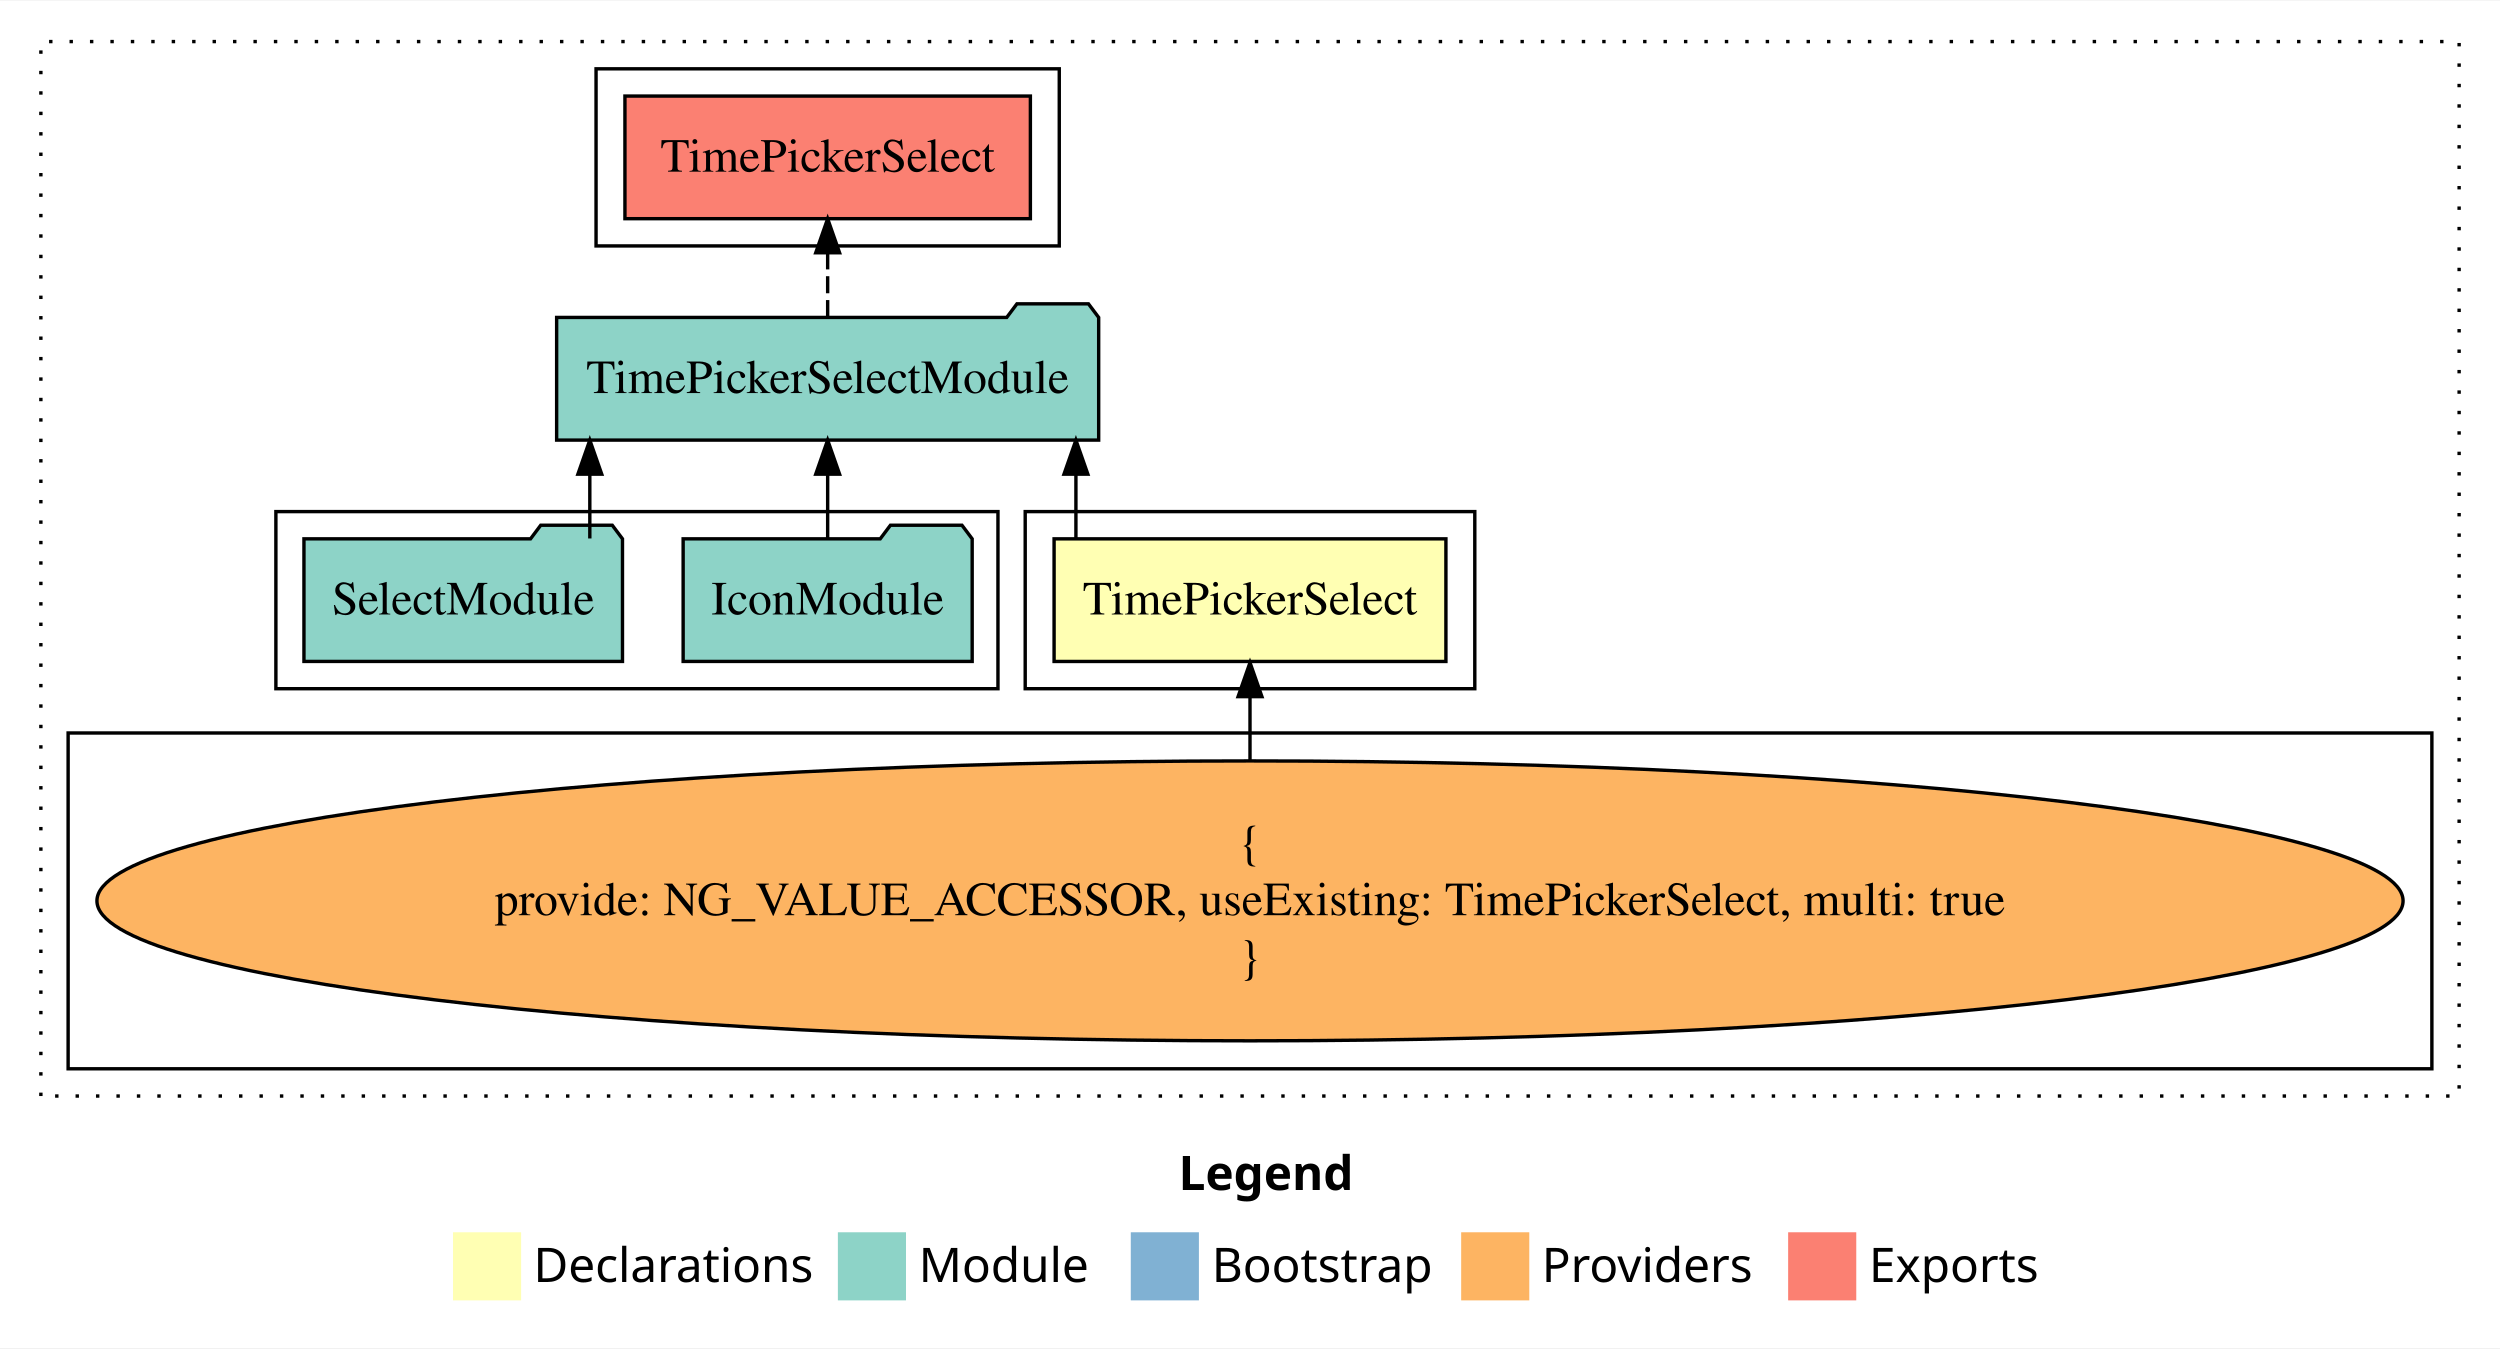
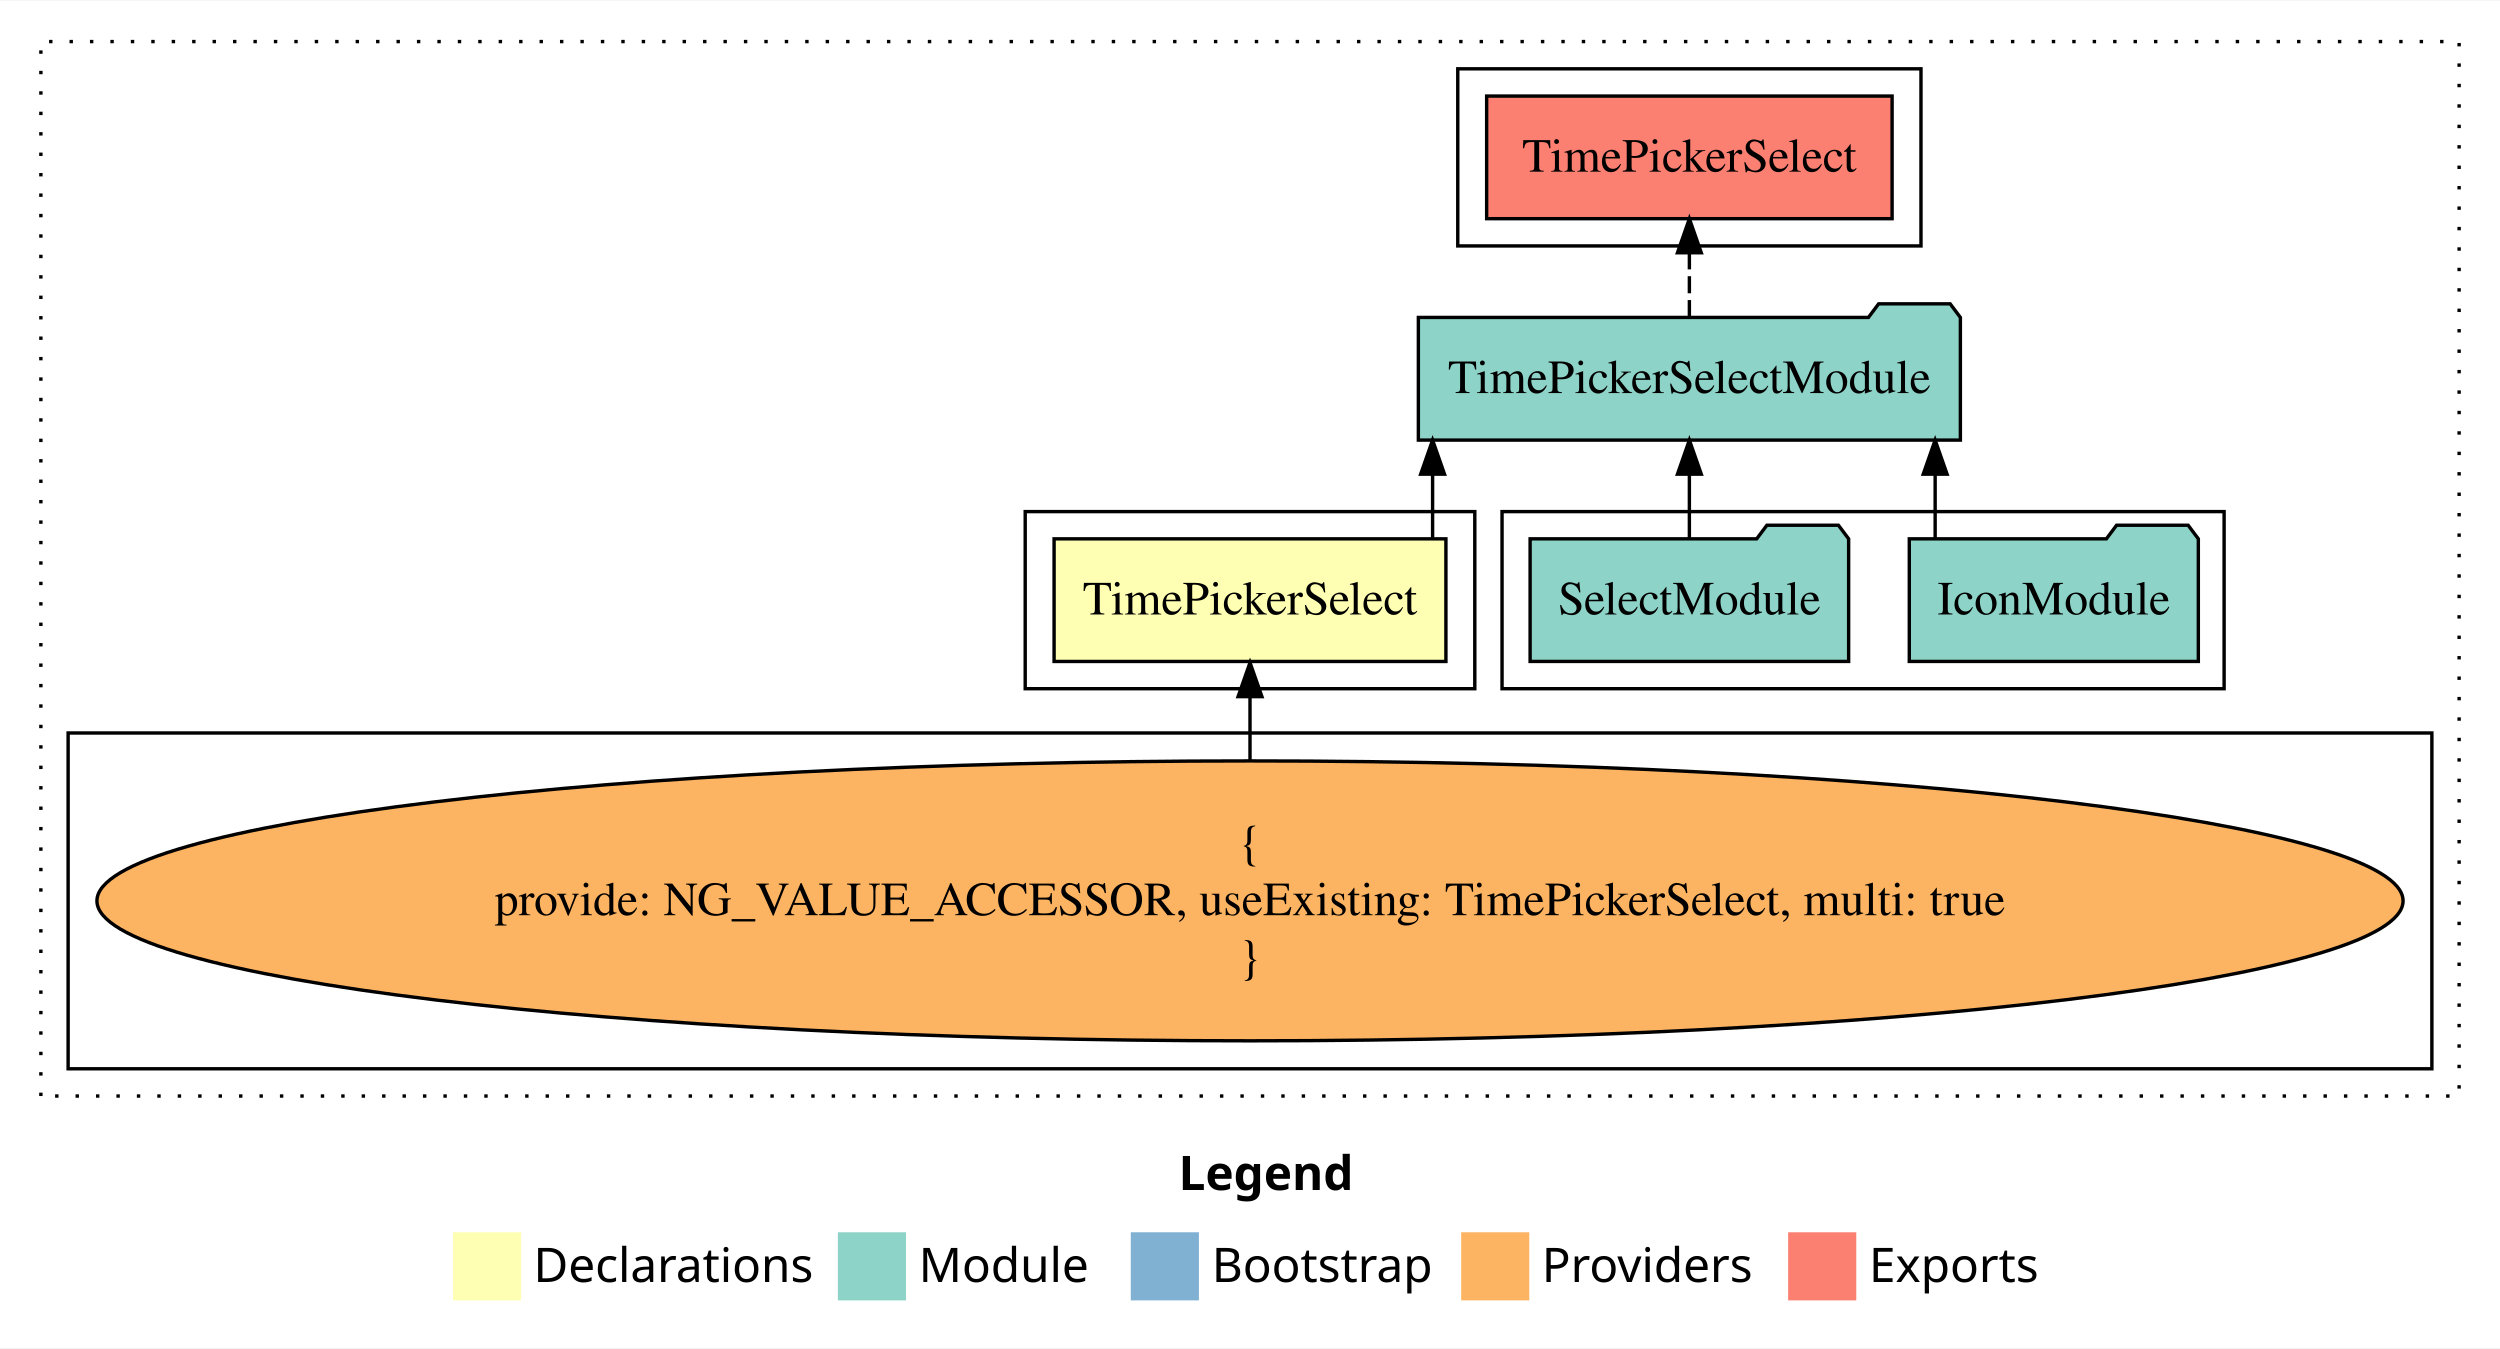
<svg xmlns="http://www.w3.org/2000/svg" width="734pt" height="396pt" viewBox="0.00 0.00 734.00 395.59">
  <g id="graph0" class="graph" transform="scale(1 1) rotate(0) translate(4 391.59)">
    <polygon fill="white" stroke="transparent" points="-4,4 -4,-391.59 730,-391.59 730,4 -4,4" />
    <text text-anchor="start" x="342.01" y="-42.4" font-family="Times-12" font-weight="bold" font-size="14.00">Legend</text>
    <polygon fill="#ffffb3" stroke="transparent" points="129,-10 129,-30 149,-30 149,-10 129,-10" />
    <text text-anchor="start" x="152.63" y="-15.4" font-family="Times-12" font-size="14.00">  Declarations</text>
    <polygon fill="#8dd3c7" stroke="transparent" points="242,-10 242,-30 262,-30 262,-10 242,-10" />
    <text text-anchor="start" x="265.73" y="-15.4" font-family="Times-12" font-size="14.00">  Module</text>
    <polygon fill="#80b1d3" stroke="transparent" points="328,-10 328,-30 348,-30 348,-10 328,-10" />
    <text text-anchor="start" x="351.78" y="-15.4" font-family="Times-12" font-size="14.00">  Bootstrap</text>
    <polygon fill="#fdb462" stroke="transparent" points="425,-10 425,-30 445,-30 445,-10 425,-10" />
    <text text-anchor="start" x="448.67" y="-15.4" font-family="Times-12" font-size="14.00">  Providers</text>
    <polygon fill="#fb8072" stroke="transparent" points="521,-10 521,-30 541,-30 541,-10 521,-10" />
    <text text-anchor="start" x="544.73" y="-15.4" font-family="Times-12" font-size="14.00">  Exports</text>
    <g id="clust1" class="cluster">
      <polygon fill="none" stroke="black" stroke-dasharray="1,5" points="8,-70 8,-379.59 718,-379.59 718,-70 8,-70" />
    </g>
-     <g id="clust5" class="cluster">
-       <polygon fill="none" stroke="black" points="171,-319.59 171,-371.59 307,-371.59 307,-319.59 171,-319.59" />
-     </g>
    <g id="clust2" class="cluster">
      <polygon fill="none" stroke="black" points="297,-189.59 297,-241.59 429,-241.59 429,-189.59 297,-189.59" />
+     </g>
+     <g id="clust4" class="cluster">
+       <polygon fill="none" stroke="black" points="437,-189.59 437,-241.59 649,-241.59 649,-189.59 437,-189.59" />
    </g>
    <g id="clust3" class="cluster">
      <polygon fill="none" stroke="black" points="16,-78 16,-176.59 710,-176.59 710,-78 16,-78" />
    </g>
-     <g id="clust4" class="cluster">
-       <polygon fill="none" stroke="black" points="77,-189.59 77,-241.59 289,-241.59 289,-189.59 77,-189.59" />
+     <g id="clust5" class="cluster">
+       <polygon fill="none" stroke="black" points="424,-319.59 424,-371.59 560,-371.59 560,-319.59 424,-319.59" />
    </g>
    <g id="node1" class="node">
      <polygon fill="#ffffb3" stroke="black" points="420.52,-233.59 305.48,-233.59 305.48,-197.59 420.52,-197.59 420.52,-233.59" />
      <text text-anchor="middle" x="363" y="-211.39" font-family="Times,serif" font-size="14.00">TimePickerSelect</text>
    </g>
    <g id="node2" class="node">
-       <polygon fill="#8dd3c7" stroke="black" points="318.57,-298.59 315.57,-302.59 294.57,-302.59 291.57,-298.59 159.43,-298.59 159.43,-262.59 318.57,-262.59 318.57,-298.59" />
-       <text text-anchor="middle" x="239" y="-276.39" font-family="Times,serif" font-size="14.00">TimePickerSelectModule</text>
+       <polygon fill="#8dd3c7" stroke="black" points="571.57,-298.59 568.57,-302.59 547.57,-302.59 544.57,-298.59 412.43,-298.59 412.43,-262.59 571.57,-262.59 571.57,-298.59" />
+       <text text-anchor="middle" x="492" y="-276.39" font-family="Times,serif" font-size="14.00">TimePickerSelectModule</text>
    </g>
    <g id="edge1" class="edge">
-       <path fill="none" stroke="black" d="M311.89,-233.7C311.89,-233.7 311.89,-252.58 311.89,-252.58" />
-       <polygon fill="black" stroke="black" points="308.39,-252.58 311.89,-262.58 315.39,-252.58 308.39,-252.58" />
+       <path fill="none" stroke="black" d="M416.61,-233.7C416.61,-233.7 416.61,-252.58 416.61,-252.58" />
+       <polygon fill="black" stroke="black" points="413.11,-252.58 416.61,-262.58 420.11,-252.58 413.11,-252.58" />
    </g>
    <g id="node6" class="node">
-       <polygon fill="#fb8072" stroke="black" points="298.52,-363.59 179.48,-363.59 179.48,-327.59 298.52,-327.59 298.52,-363.59" />
-       <text text-anchor="middle" x="239" y="-341.39" font-family="Times,serif" font-size="14.00">TimePickerSelect </text>
+       <polygon fill="#fb8072" stroke="black" points="551.52,-363.59 432.48,-363.59 432.48,-327.59 551.52,-327.59 551.52,-363.59" />
+       <text text-anchor="middle" x="492" y="-341.39" font-family="Times,serif" font-size="14.00">TimePickerSelect </text>
    </g>
    <g id="edge5" class="edge">
-       <path fill="none" stroke="black" stroke-dasharray="5,2" d="M239,-298.7C239,-298.7 239,-317.58 239,-317.58" />
-       <polygon fill="black" stroke="black" points="235.5,-317.58 239,-327.58 242.5,-317.58 235.5,-317.58" />
+       <path fill="none" stroke="black" stroke-dasharray="5,2" d="M492,-298.7C492,-298.7 492,-317.58 492,-317.58" />
+       <polygon fill="black" stroke="black" points="488.5,-317.58 492,-327.58 495.5,-317.58 488.5,-317.58" />
    </g>
    <g id="node3" class="node">
      <ellipse fill="#fdb462" stroke="black" cx="363" cy="-127.3" rx="338.54" ry="41.09" />
      <text text-anchor="middle" x="363" y="-139.9" font-family="Times,serif" font-size="14.00">{</text>
      <text text-anchor="middle" x="363" y="-123.1" font-family="Times,serif" font-size="14.00">    provide: NG_VALUE_ACCESSOR, useExisting: TimePickerSelect, multi: true</text>
      <text text-anchor="middle" x="363" y="-106.3" font-family="Times,serif" font-size="14.00">}</text>
    </g>
    <g id="edge2" class="edge">
      <path fill="none" stroke="black" d="M363,-168.6C363,-168.6 363,-187.26 363,-187.26" />
      <polygon fill="black" stroke="black" points="359.5,-187.26 363,-197.26 366.5,-187.26 359.5,-187.26" />
    </g>
    <g id="node4" class="node">
-       <polygon fill="#8dd3c7" stroke="black" points="281.43,-233.59 278.43,-237.59 257.43,-237.59 254.43,-233.59 196.57,-233.59 196.57,-197.59 281.43,-197.59 281.43,-233.59" />
-       <text text-anchor="middle" x="239" y="-211.39" font-family="Times,serif" font-size="14.00">IconModule</text>
+       <polygon fill="#8dd3c7" stroke="black" points="641.43,-233.59 638.43,-237.59 617.43,-237.59 614.43,-233.59 556.57,-233.59 556.57,-197.59 641.43,-197.59 641.43,-233.59" />
+       <text text-anchor="middle" x="599" y="-211.39" font-family="Times,serif" font-size="14.00">IconModule</text>
    </g>
    <g id="edge3" class="edge">
-       <path fill="none" stroke="black" d="M239,-233.7C239,-233.7 239,-252.58 239,-252.58" />
-       <polygon fill="black" stroke="black" points="235.5,-252.58 239,-262.58 242.5,-252.58 235.5,-252.58" />
+       <path fill="none" stroke="black" d="M564.16,-233.7C564.16,-233.7 564.16,-252.58 564.16,-252.58" />
+       <polygon fill="black" stroke="black" points="560.66,-252.58 564.16,-262.58 567.66,-252.58 560.66,-252.58" />
    </g>
    <g id="node5" class="node">
-       <polygon fill="#8dd3c7" stroke="black" points="178.76,-233.59 175.76,-237.59 154.76,-237.59 151.76,-233.59 85.24,-233.59 85.24,-197.59 178.76,-197.59 178.76,-233.59" />
-       <text text-anchor="middle" x="132" y="-211.39" font-family="Times,serif" font-size="14.00">SelectModule</text>
+       <polygon fill="#8dd3c7" stroke="black" points="538.76,-233.59 535.76,-237.59 514.76,-237.59 511.76,-233.59 445.24,-233.59 445.24,-197.59 538.76,-197.59 538.76,-233.59" />
+       <text text-anchor="middle" x="492" y="-211.39" font-family="Times,serif" font-size="14.00">SelectModule</text>
    </g>
    <g id="edge4" class="edge">
-       <path fill="none" stroke="black" d="M169.17,-233.7C169.17,-233.7 169.17,-252.58 169.17,-252.58" />
-       <polygon fill="black" stroke="black" points="165.67,-252.58 169.17,-262.58 172.67,-252.58 165.67,-252.58" />
+       <path fill="none" stroke="black" d="M492,-233.7C492,-233.7 492,-252.58 492,-252.58" />
+       <polygon fill="black" stroke="black" points="488.5,-252.58 492,-262.58 495.5,-252.58 488.5,-252.58" />
    </g>
  </g>
</svg>
